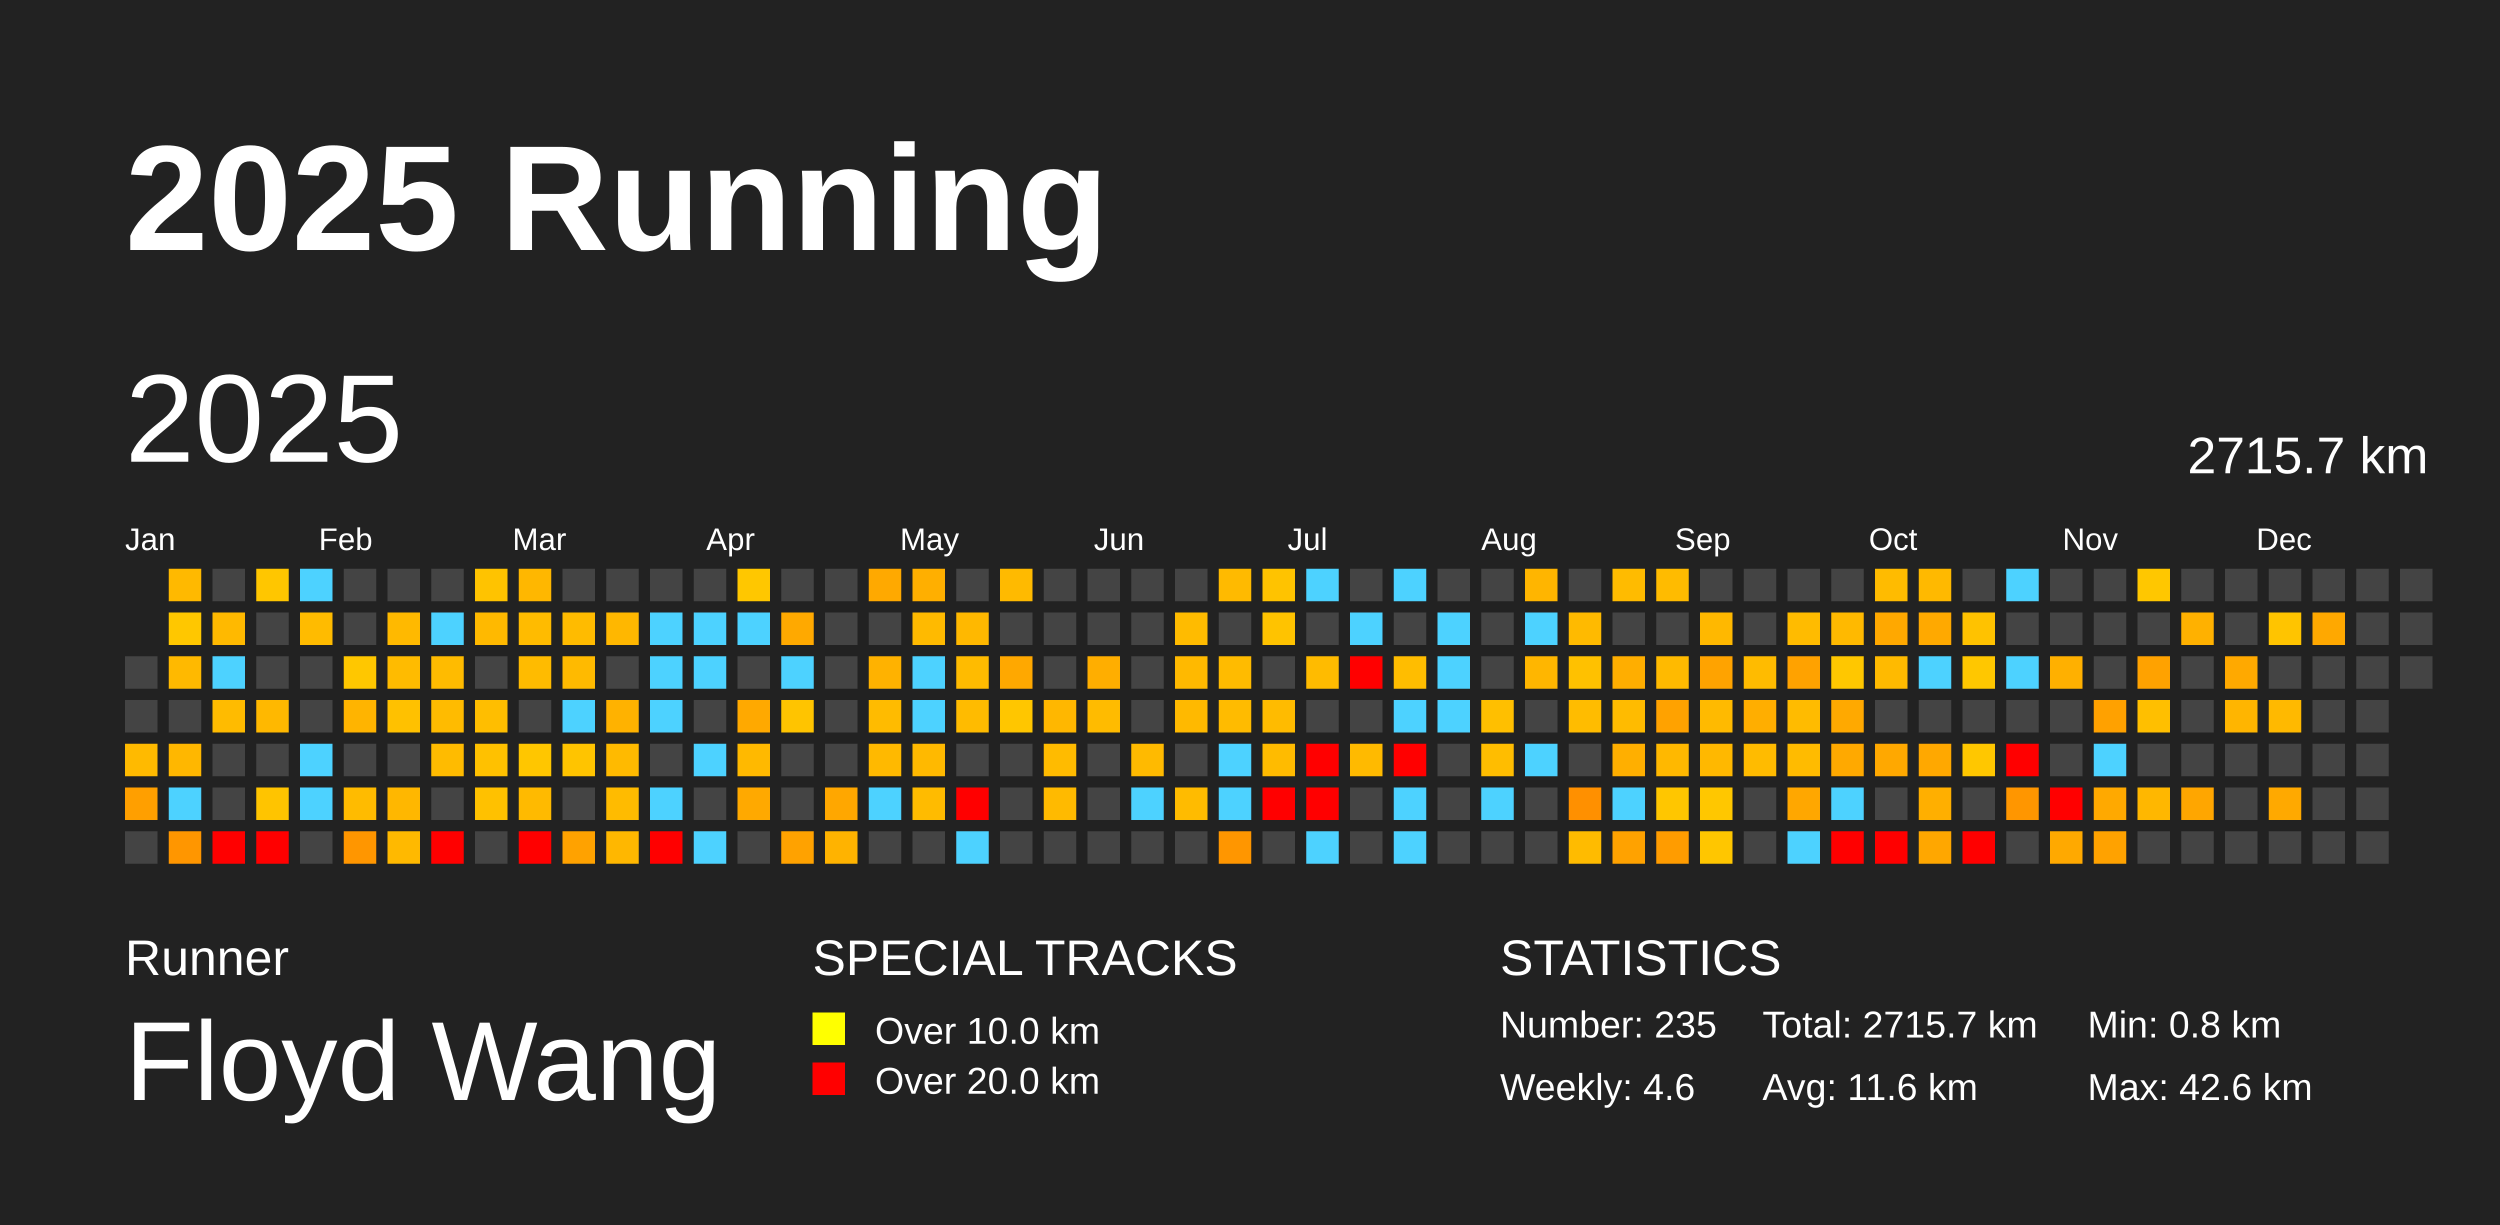
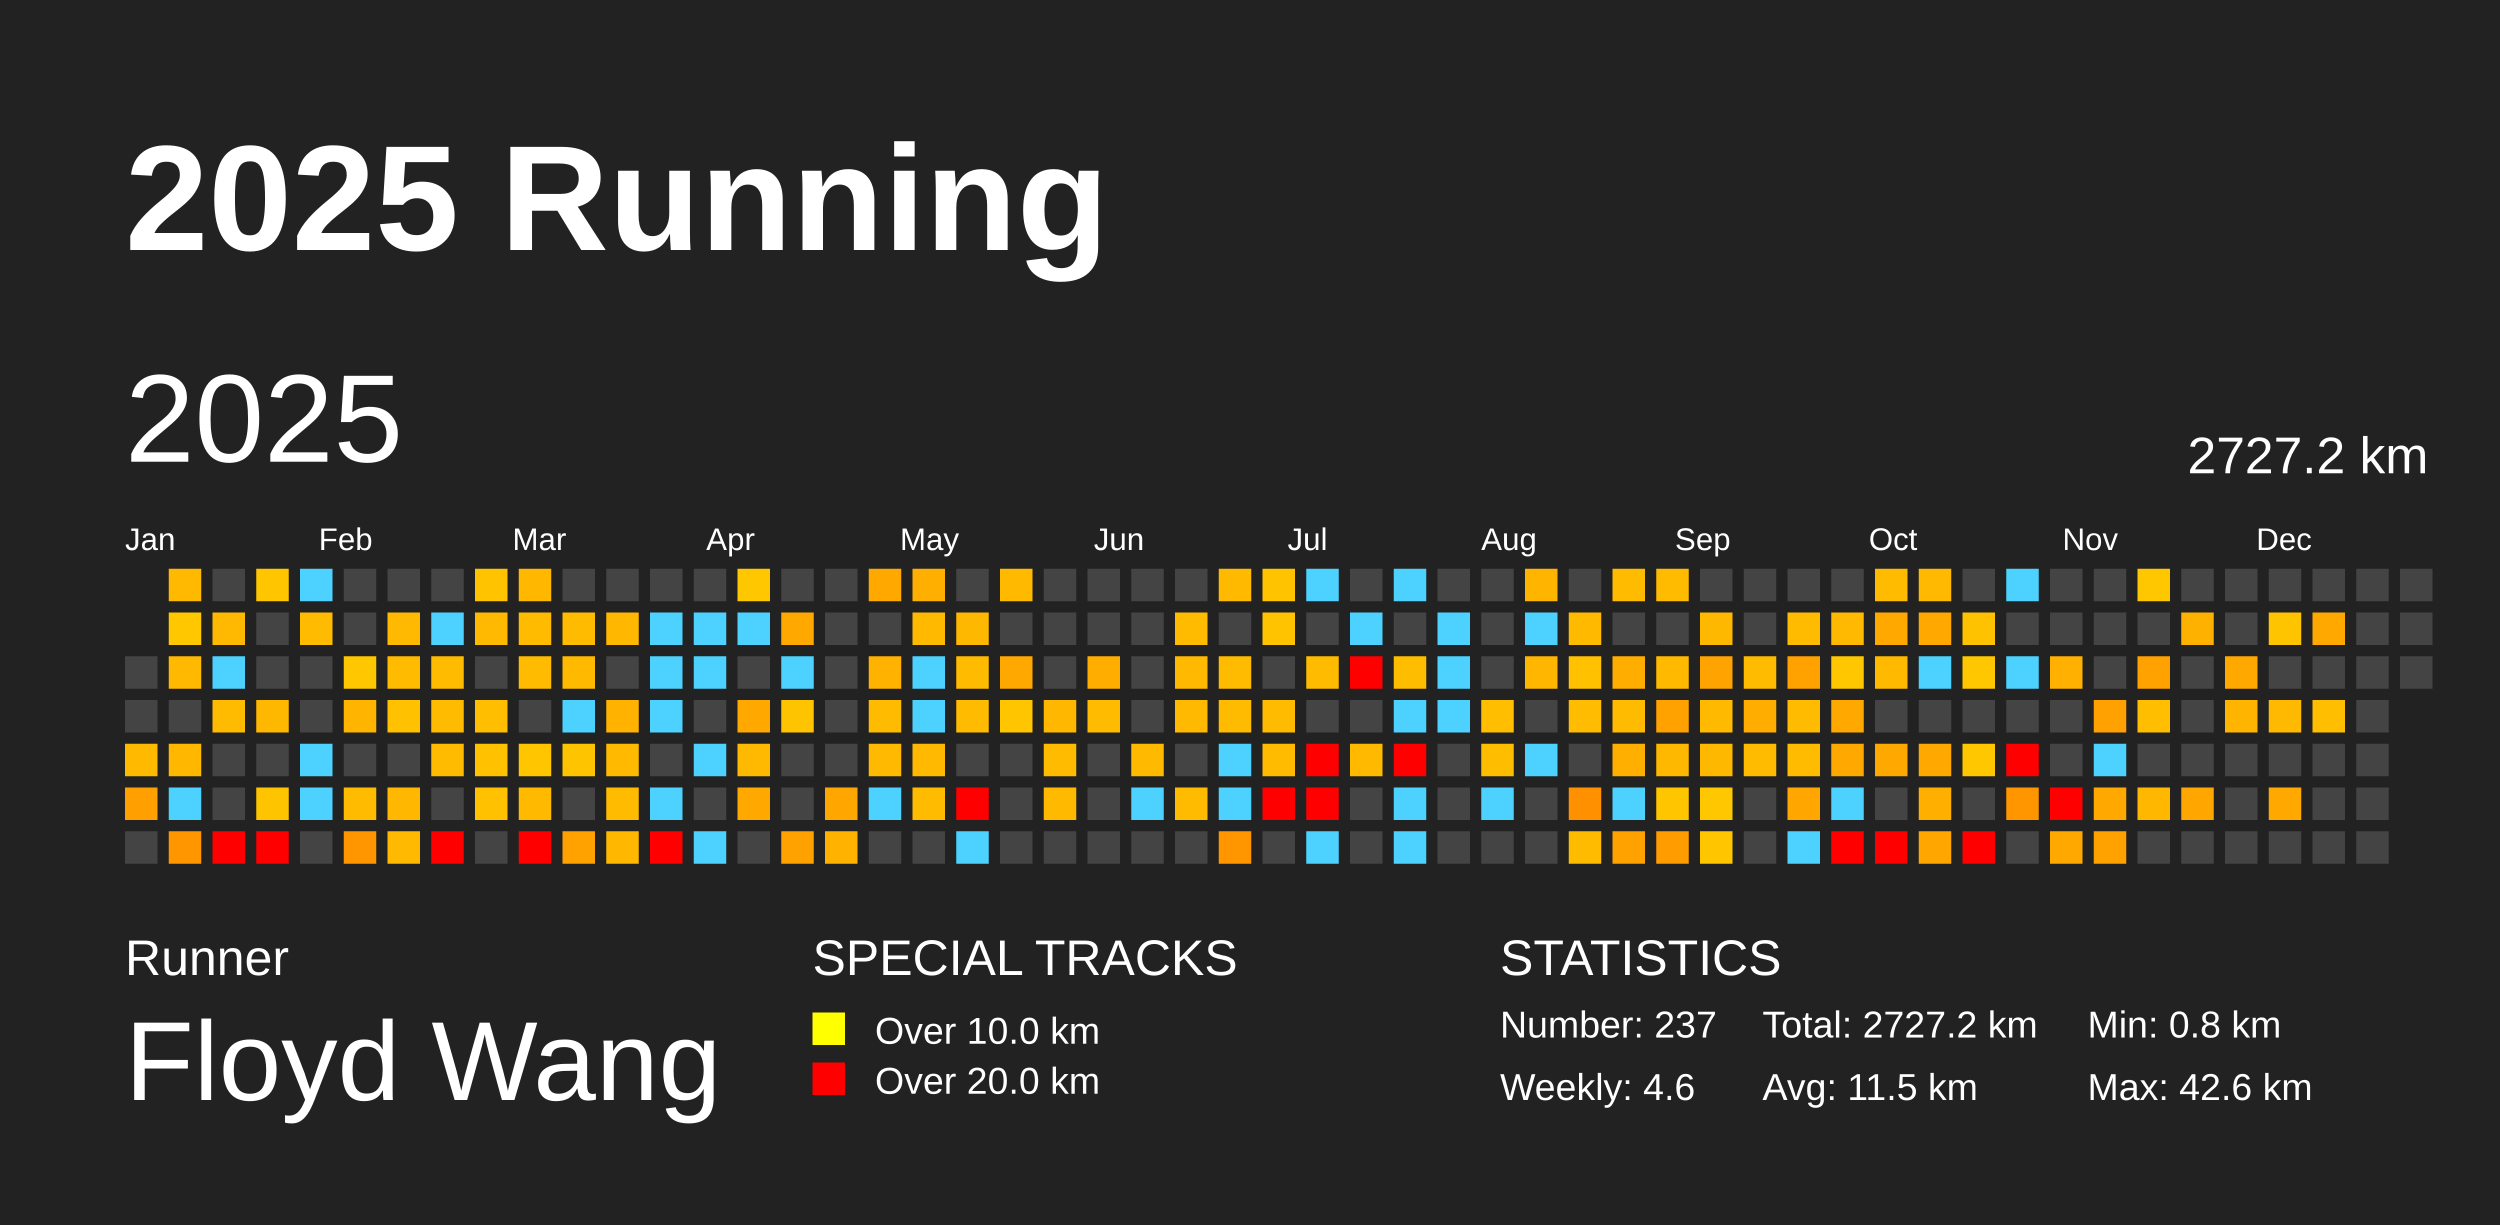
<svg xmlns="http://www.w3.org/2000/svg" baseProfile="full" height="98mm" version="1.1" viewBox="0,0,200,98" width="200mm">
  <defs />
  <rect fill="#222222" height="98" width="200" x="0" y="0" />
  <text fill="#FFFFFF" style="font-size:12px; font-family:Arial; font-weight:bold;" x="10" y="20">2025 Running</text>
  <text fill="#FFFFFF" style="font-size:4px; font-family:Arial" x="10" y="78">Runner</text>
  <text fill="#FFFFFF" style="font-size:9px; font-family:Arial" x="10" y="88">Floyd Wang</text>
  <text fill="#FFFFFF" style="font-size:4px; font-family:Arial" x="65" y="78">SPECIAL TRACKS</text>
  <rect fill="yellow" height="2.6" width="2.6" x="65" y="81" />
  <text fill="#FFFFFF" style="font-size:3px; font-family:Arial" x="70" y="83.5">Over 10.0 km</text>
  <rect fill="red" height="2.6" width="2.6" x="65" y="85" />
  <text fill="#FFFFFF" style="font-size:3px; font-family:Arial" x="70" y="87.5">Over 20.0 km</text>
  <text fill="#FFFFFF" style="font-size:4px; font-family:Arial" x="120" y="78">STATISTICS</text>
-   <text fill="#FFFFFF" style="font-size:3px; font-family:Arial" x="120" y="83">Number: 235</text>
+   <text fill="#FFFFFF" style="font-size:3px; font-family:Arial" x="120" y="83">Number: 237</text>
  <text fill="#FFFFFF" style="font-size:3px; font-family:Arial" x="120" y="88">Weekly: 4.6</text>
-   <text fill="#FFFFFF" style="font-size:3px; font-family:Arial" x="141" y="83">Total: 2715.7 km</text>
-   <text fill="#FFFFFF" style="font-size:3px; font-family:Arial" x="141" y="88">Avg: 11.6 km</text>
+   <text fill="#FFFFFF" style="font-size:3px; font-family:Arial" x="141" y="83">Total: 2727.2 km</text>
+   <text fill="#FFFFFF" style="font-size:3px; font-family:Arial" x="141" y="88">Avg: 11.5 km</text>
  <text fill="#FFFFFF" style="font-size:3px; font-family:Arial" x="167" y="83">Min: 0.8 km</text>
  <text fill="#FFFFFF" style="font-size:3px; font-family:Arial" x="167" y="88">Max: 42.6 km</text>
  <text dominant-baseline="hanging" fill="#FFFFFF" style="font-size:10.0px; font-family:Arial;" x="10" y="30">2025</text>
-   <text dominant-baseline="hanging" fill="#FFFFFF" style="font-size:4.125px; font-family:Arial;" x="175" y="35">2715.7 km</text>
+   <text dominant-baseline="hanging" fill="#FFFFFF" style="font-size:4.125px; font-family:Arial;" x="175" y="35">2727.2 km</text>
  <text fill="#FFFFFF" style="font-size:2.5px; font-family:Arial" x="10.0" y="44">Jan</text>
  <text fill="#FFFFFF" style="font-size:2.5px; font-family:Arial" x="25.5" y="44">Feb</text>
  <text fill="#FFFFFF" style="font-size:2.5px; font-family:Arial" x="41.0" y="44">Mar</text>
  <text fill="#FFFFFF" style="font-size:2.5px; font-family:Arial" x="56.5" y="44">Apr</text>
  <text fill="#FFFFFF" style="font-size:2.5px; font-family:Arial" x="72.0" y="44">May</text>
  <text fill="#FFFFFF" style="font-size:2.5px; font-family:Arial" x="87.5" y="44">Jun</text>
  <text fill="#FFFFFF" style="font-size:2.5px; font-family:Arial" x="103.0" y="44">Jul</text>
  <text fill="#FFFFFF" style="font-size:2.5px; font-family:Arial" x="118.5" y="44">Aug</text>
  <text fill="#FFFFFF" style="font-size:2.5px; font-family:Arial" x="134.0" y="44">Sep</text>
  <text fill="#FFFFFF" style="font-size:2.5px; font-family:Arial" x="149.5" y="44">Oct</text>
  <text fill="#FFFFFF" style="font-size:2.5px; font-family:Arial" x="165.0" y="44">Nov</text>
  <text fill="#FFFFFF" style="font-size:2.5px; font-family:Arial" x="180.5" y="44">Dec</text>
  <rect fill="#444444" height="2.6" width="2.6" x="10.0" y="52.5" />
  <rect fill="#444444" height="2.6" width="2.6" x="10.0" y="56.0" />
  <rect fill="#ffba00" height="2.6" width="2.6" x="10.0" y="59.5" />
  <rect fill="#ff9f00" height="2.6" width="2.6" x="10.0" y="63.0" />
  <rect fill="#444444" height="2.6" width="2.6" x="10.0" y="66.5" />
  <rect fill="#ffb900" height="2.6" width="2.6" x="13.5" y="45.5" />
  <rect fill="#ffc700" height="2.6" width="2.6" x="13.5" y="49.0" />
  <rect fill="#ffb900" height="2.6" width="2.6" x="13.5" y="52.5" />
  <rect fill="#444444" height="2.6" width="2.6" x="13.5" y="56.0" />
  <rect fill="#ffb700" height="2.6" width="2.6" x="13.5" y="59.5" />
  <rect fill="#4dd2ff" height="2.6" width="2.6" x="13.5" y="63.0" />
  <rect fill="#ff9600" height="2.6" width="2.6" x="13.5" y="66.5" />
  <rect fill="#444444" height="2.6" width="2.6" x="17.0" y="45.5" />
  <rect fill="#ffb900" height="2.6" width="2.6" x="17.0" y="49.0" />
  <rect fill="#4dd2ff" height="2.6" width="2.6" x="17.0" y="52.5" />
  <rect fill="#ffbb00" height="2.6" width="2.6" x="17.0" y="56.0" />
  <rect fill="#444444" height="2.6" width="2.6" x="17.0" y="59.5" />
  <rect fill="#444444" height="2.6" width="2.6" x="17.0" y="63.0" />
  <rect fill="red" height="2.6" width="2.6" x="17.0" y="66.5" />
  <rect fill="#ffc600" height="2.6" width="2.6" x="20.5" y="45.5" />
  <rect fill="#444444" height="2.6" width="2.6" x="20.5" y="49.0" />
  <rect fill="#444444" height="2.6" width="2.6" x="20.5" y="52.5" />
  <rect fill="#ffb800" height="2.6" width="2.6" x="20.5" y="56.0" />
  <rect fill="#444444" height="2.6" width="2.6" x="20.5" y="59.5" />
  <rect fill="#ffc400" height="2.6" width="2.6" x="20.5" y="63.0" />
  <rect fill="red" height="2.6" width="2.6" x="20.5" y="66.5" />
  <rect fill="#4dd2ff" height="2.6" width="2.6" x="24.0" y="45.5" />
  <rect fill="#ffbb00" height="2.6" width="2.6" x="24.0" y="49.0" />
  <rect fill="#444444" height="2.6" width="2.6" x="24.0" y="52.5" />
  <rect fill="#444444" height="2.6" width="2.6" x="24.0" y="56.0" />
  <rect fill="#4dd2ff" height="2.6" width="2.6" x="24.0" y="59.5" />
  <rect fill="#4dd2ff" height="2.6" width="2.6" x="24.0" y="63.0" />
  <rect fill="#444444" height="2.6" width="2.6" x="24.0" y="66.5" />
  <rect fill="#444444" height="2.6" width="2.6" x="27.5" y="45.5" />
  <rect fill="#444444" height="2.6" width="2.6" x="27.5" y="49.0" />
  <rect fill="#ffc700" height="2.6" width="2.6" x="27.5" y="52.5" />
  <rect fill="#ffb400" height="2.6" width="2.6" x="27.5" y="56.0" />
  <rect fill="#444444" height="2.6" width="2.6" x="27.5" y="59.5" />
  <rect fill="#ffbb00" height="2.6" width="2.6" x="27.5" y="63.0" />
  <rect fill="#ff9600" height="2.6" width="2.6" x="27.5" y="66.5" />
  <rect fill="#444444" height="2.6" width="2.6" x="31.0" y="45.5" />
  <rect fill="#ffb900" height="2.6" width="2.6" x="31.0" y="49.0" />
  <rect fill="#ffbb00" height="2.6" width="2.6" x="31.0" y="52.5" />
  <rect fill="#ffc100" height="2.6" width="2.6" x="31.0" y="56.0" />
  <rect fill="#444444" height="2.6" width="2.6" x="31.0" y="59.5" />
  <rect fill="#ffb700" height="2.6" width="2.6" x="31.0" y="63.0" />
  <rect fill="#ffb900" height="2.6" width="2.6" x="31.0" y="66.5" />
  <rect fill="#444444" height="2.6" width="2.6" x="34.5" y="45.5" />
  <rect fill="#4dd2ff" height="2.6" width="2.6" x="34.5" y="49.0" />
  <rect fill="#ffbb00" height="2.6" width="2.6" x="34.5" y="52.5" />
  <rect fill="#ffbb00" height="2.6" width="2.6" x="34.5" y="56.0" />
  <rect fill="#ffbb00" height="2.6" width="2.6" x="34.5" y="59.5" />
  <rect fill="#444444" height="2.6" width="2.6" x="34.5" y="63.0" />
  <rect fill="red" height="2.6" width="2.6" x="34.5" y="66.5" />
  <rect fill="#ffc300" height="2.6" width="2.6" x="38.0" y="45.5" />
  <rect fill="#ffb900" height="2.6" width="2.6" x="38.0" y="49.0" />
  <rect fill="#444444" height="2.6" width="2.6" x="38.0" y="52.5" />
  <rect fill="#ffbe00" height="2.6" width="2.6" x="38.0" y="56.0" />
  <rect fill="#ffc100" height="2.6" width="2.6" x="38.0" y="59.5" />
  <rect fill="#ffc100" height="2.6" width="2.6" x="38.0" y="63.0" />
  <rect fill="#444444" height="2.6" width="2.6" x="38.0" y="66.5" />
  <rect fill="#ffb700" height="2.6" width="2.6" x="41.5" y="45.5" />
  <rect fill="#ffbb00" height="2.6" width="2.6" x="41.5" y="49.0" />
  <rect fill="#ffbb00" height="2.6" width="2.6" x="41.5" y="52.5" />
  <rect fill="#444444" height="2.6" width="2.6" x="41.5" y="56.0" />
  <rect fill="#ffc600" height="2.6" width="2.6" x="41.5" y="59.5" />
  <rect fill="#ffba00" height="2.6" width="2.6" x="41.5" y="63.0" />
  <rect fill="red" height="2.6" width="2.6" x="41.5" y="66.5" />
  <rect fill="#444444" height="2.6" width="2.6" x="45.0" y="45.5" />
  <rect fill="#ffbb00" height="2.6" width="2.6" x="45.0" y="49.0" />
  <rect fill="#ffba00" height="2.6" width="2.6" x="45.0" y="52.5" />
  <rect fill="#4dd2ff" height="2.6" width="2.6" x="45.0" y="56.0" />
  <rect fill="#ffc400" height="2.6" width="2.6" x="45.0" y="59.5" />
  <rect fill="#444444" height="2.6" width="2.6" x="45.0" y="63.0" />
  <rect fill="#ffa200" height="2.6" width="2.6" x="45.0" y="66.5" />
  <rect fill="#444444" height="2.6" width="2.6" x="48.5" y="45.5" />
  <rect fill="#ffb700" height="2.6" width="2.6" x="48.5" y="49.0" />
  <rect fill="#444444" height="2.6" width="2.6" x="48.5" y="52.5" />
  <rect fill="#ffb200" height="2.6" width="2.6" x="48.5" y="56.0" />
  <rect fill="#ffba00" height="2.6" width="2.6" x="48.5" y="59.5" />
  <rect fill="#ffbb00" height="2.6" width="2.6" x="48.5" y="63.0" />
  <rect fill="#ffb700" height="2.6" width="2.6" x="48.5" y="66.5" />
  <rect fill="#444444" height="2.6" width="2.6" x="52.0" y="45.5" />
  <rect fill="#4dd2ff" height="2.6" width="2.6" x="52.0" y="49.0" />
  <rect fill="#4dd2ff" height="2.6" width="2.6" x="52.0" y="52.5" />
  <rect fill="#4dd2ff" height="2.6" width="2.6" x="52.0" y="56.0" />
  <rect fill="#444444" height="2.6" width="2.6" x="52.0" y="59.5" />
  <rect fill="#4dd2ff" height="2.6" width="2.6" x="52.0" y="63.0" />
  <rect fill="red" height="2.6" width="2.6" x="52.0" y="66.5" />
  <rect fill="#444444" height="2.6" width="2.6" x="55.5" y="45.5" />
  <rect fill="#4dd2ff" height="2.6" width="2.6" x="55.5" y="49.0" />
  <rect fill="#4dd2ff" height="2.6" width="2.6" x="55.5" y="52.5" />
  <rect fill="#444444" height="2.6" width="2.6" x="55.5" y="56.0" />
  <rect fill="#4dd2ff" height="2.6" width="2.6" x="55.5" y="59.5" />
  <rect fill="#444444" height="2.6" width="2.6" x="55.5" y="63.0" />
  <rect fill="#4dd2ff" height="2.6" width="2.6" x="55.5" y="66.5" />
  <rect fill="#ffc700" height="2.6" width="2.6" x="59.0" y="45.5" />
  <rect fill="#4dd2ff" height="2.6" width="2.6" x="59.0" y="49.0" />
  <rect fill="#444444" height="2.6" width="2.6" x="59.0" y="52.5" />
  <rect fill="#ffa900" height="2.6" width="2.6" x="59.0" y="56.0" />
  <rect fill="#ffb900" height="2.6" width="2.6" x="59.0" y="59.5" />
  <rect fill="#ffa900" height="2.6" width="2.6" x="59.0" y="63.0" />
  <rect fill="#444444" height="2.6" width="2.6" x="59.0" y="66.5" />
  <rect fill="#444444" height="2.6" width="2.6" x="62.5" y="45.5" />
  <rect fill="#ffa900" height="2.6" width="2.6" x="62.5" y="49.0" />
  <rect fill="#4dd2ff" height="2.6" width="2.6" x="62.5" y="52.5" />
  <rect fill="#ffc400" height="2.6" width="2.6" x="62.5" y="56.0" />
  <rect fill="#444444" height="2.6" width="2.6" x="62.5" y="59.5" />
  <rect fill="#444444" height="2.6" width="2.6" x="62.5" y="63.0" />
  <rect fill="#ffa200" height="2.6" width="2.6" x="62.5" y="66.5" />
  <rect fill="#444444" height="2.6" width="2.6" x="66.0" y="45.5" />
  <rect fill="#444444" height="2.6" width="2.6" x="66.0" y="49.0" />
  <rect fill="#444444" height="2.6" width="2.6" x="66.0" y="52.5" />
  <rect fill="#444444" height="2.6" width="2.6" x="66.0" y="56.0" />
  <rect fill="#444444" height="2.6" width="2.6" x="66.0" y="59.5" />
  <rect fill="#ffa700" height="2.6" width="2.6" x="66.0" y="63.0" />
  <rect fill="#ffb300" height="2.6" width="2.6" x="66.0" y="66.5" />
  <rect fill="#ffa900" height="2.6" width="2.6" x="69.5" y="45.5" />
  <rect fill="#444444" height="2.6" width="2.6" x="69.5" y="49.0" />
  <rect fill="#ffb200" height="2.6" width="2.6" x="69.5" y="52.5" />
  <rect fill="#ffbb00" height="2.6" width="2.6" x="69.5" y="56.0" />
  <rect fill="#ffb900" height="2.6" width="2.6" x="69.5" y="59.5" />
  <rect fill="#4dd2ff" height="2.6" width="2.6" x="69.5" y="63.0" />
  <rect fill="#444444" height="2.6" width="2.6" x="69.5" y="66.5" />
  <rect fill="#ffaf00" height="2.6" width="2.6" x="73.0" y="45.5" />
  <rect fill="#ffba00" height="2.6" width="2.6" x="73.0" y="49.0" />
  <rect fill="#4dd2ff" height="2.6" width="2.6" x="73.0" y="52.5" />
  <rect fill="#4dd2ff" height="2.6" width="2.6" x="73.0" y="56.0" />
  <rect fill="#ffb900" height="2.6" width="2.6" x="73.0" y="59.5" />
  <rect fill="#ffbb00" height="2.6" width="2.6" x="73.0" y="63.0" />
  <rect fill="#444444" height="2.6" width="2.6" x="73.0" y="66.5" />
  <rect fill="#444444" height="2.6" width="2.6" x="76.5" y="45.5" />
  <rect fill="#ffb800" height="2.6" width="2.6" x="76.5" y="49.0" />
  <rect fill="#ffbb00" height="2.6" width="2.6" x="76.5" y="52.5" />
  <rect fill="#ffbb00" height="2.6" width="2.6" x="76.5" y="56.0" />
  <rect fill="#444444" height="2.6" width="2.6" x="76.5" y="59.5" />
  <rect fill="red" height="2.6" width="2.6" x="76.5" y="63.0" />
  <rect fill="#4dd2ff" height="2.6" width="2.6" x="76.5" y="66.5" />
  <rect fill="#ffba00" height="2.6" width="2.6" x="80.0" y="45.5" />
  <rect fill="#444444" height="2.6" width="2.6" x="80.0" y="49.0" />
  <rect fill="#ffa800" height="2.6" width="2.6" x="80.0" y="52.5" />
  <rect fill="#ffc600" height="2.6" width="2.6" x="80.0" y="56.0" />
  <rect fill="#444444" height="2.6" width="2.6" x="80.0" y="59.5" />
  <rect fill="#444444" height="2.6" width="2.6" x="80.0" y="63.0" />
  <rect fill="#444444" height="2.6" width="2.6" x="80.0" y="66.5" />
  <rect fill="#444444" height="2.6" width="2.6" x="83.5" y="45.5" />
  <rect fill="#444444" height="2.6" width="2.6" x="83.5" y="49.0" />
  <rect fill="#444444" height="2.6" width="2.6" x="83.5" y="52.5" />
  <rect fill="#ffb700" height="2.6" width="2.6" x="83.5" y="56.0" />
  <rect fill="#ffbb00" height="2.6" width="2.6" x="83.5" y="59.5" />
  <rect fill="#ffba00" height="2.6" width="2.6" x="83.5" y="63.0" />
  <rect fill="#444444" height="2.6" width="2.6" x="83.5" y="66.5" />
  <rect fill="#444444" height="2.6" width="2.6" x="87.0" y="45.5" />
  <rect fill="#444444" height="2.6" width="2.6" x="87.0" y="49.0" />
  <rect fill="#ffae00" height="2.6" width="2.6" x="87.0" y="52.5" />
  <rect fill="#ffbb00" height="2.6" width="2.6" x="87.0" y="56.0" />
  <rect fill="#444444" height="2.6" width="2.6" x="87.0" y="59.5" />
  <rect fill="#444444" height="2.6" width="2.6" x="87.0" y="63.0" />
  <rect fill="#444444" height="2.6" width="2.6" x="87.0" y="66.5" />
  <rect fill="#444444" height="2.6" width="2.6" x="90.5" y="45.5" />
  <rect fill="#444444" height="2.6" width="2.6" x="90.5" y="49.0" />
  <rect fill="#444444" height="2.6" width="2.6" x="90.5" y="52.5" />
  <rect fill="#444444" height="2.6" width="2.6" x="90.5" y="56.0" />
  <rect fill="#ffba00" height="2.6" width="2.6" x="90.5" y="59.5" />
  <rect fill="#4dd2ff" height="2.6" width="2.6" x="90.5" y="63.0" />
  <rect fill="#444444" height="2.6" width="2.6" x="90.5" y="66.5" />
  <rect fill="#444444" height="2.6" width="2.6" x="94.0" y="45.5" />
  <rect fill="#ffbb00" height="2.6" width="2.6" x="94.0" y="49.0" />
  <rect fill="#ffb900" height="2.6" width="2.6" x="94.0" y="52.5" />
  <rect fill="#ffb900" height="2.6" width="2.6" x="94.0" y="56.0" />
  <rect fill="#444444" height="2.6" width="2.6" x="94.0" y="59.5" />
  <rect fill="#ffbb00" height="2.6" width="2.6" x="94.0" y="63.0" />
  <rect fill="#444444" height="2.6" width="2.6" x="94.0" y="66.5" />
  <rect fill="#ffba00" height="2.6" width="2.6" x="97.5" y="45.5" />
  <rect fill="#444444" height="2.6" width="2.6" x="97.5" y="49.0" />
  <rect fill="#ffbb00" height="2.6" width="2.6" x="97.5" y="52.5" />
  <rect fill="#ffbb00" height="2.6" width="2.6" x="97.5" y="56.0" />
  <rect fill="#4dd2ff" height="2.6" width="2.6" x="97.5" y="59.5" />
  <rect fill="#4dd2ff" height="2.6" width="2.6" x="97.5" y="63.0" />
  <rect fill="#ff9600" height="2.6" width="2.6" x="97.5" y="66.5" />
  <rect fill="#ffc300" height="2.6" width="2.6" x="101.0" y="45.5" />
  <rect fill="#ffc300" height="2.6" width="2.6" x="101.0" y="49.0" />
  <rect fill="#444444" height="2.6" width="2.6" x="101.0" y="52.5" />
  <rect fill="#ffbb00" height="2.6" width="2.6" x="101.0" y="56.0" />
  <rect fill="#ffbb00" height="2.6" width="2.6" x="101.0" y="59.5" />
  <rect fill="red" height="2.6" width="2.6" x="101.0" y="63.0" />
  <rect fill="#444444" height="2.6" width="2.6" x="101.0" y="66.5" />
  <rect fill="#4dd2ff" height="2.6" width="2.6" x="104.5" y="45.5" />
  <rect fill="#444444" height="2.6" width="2.6" x="104.5" y="49.0" />
  <rect fill="#ffbb00" height="2.6" width="2.6" x="104.5" y="52.5" />
  <rect fill="#444444" height="2.6" width="2.6" x="104.5" y="56.0" />
  <rect fill="red" height="2.6" width="2.6" x="104.5" y="59.5" />
  <rect fill="red" height="2.6" width="2.6" x="104.5" y="63.0" />
  <rect fill="#4dd2ff" height="2.6" width="2.6" x="104.5" y="66.5" />
  <rect fill="#444444" height="2.6" width="2.6" x="108.0" y="45.5" />
  <rect fill="#4dd2ff" height="2.6" width="2.6" x="108.0" y="49.0" />
  <rect fill="red" height="2.6" width="2.6" x="108.0" y="52.5" />
  <rect fill="#444444" height="2.6" width="2.6" x="108.0" y="56.0" />
  <rect fill="#ffba00" height="2.6" width="2.6" x="108.0" y="59.5" />
  <rect fill="#444444" height="2.6" width="2.6" x="108.0" y="63.0" />
  <rect fill="#444444" height="2.6" width="2.6" x="108.0" y="66.5" />
  <rect fill="#4dd2ff" height="2.6" width="2.6" x="111.5" y="45.5" />
  <rect fill="#444444" height="2.6" width="2.6" x="111.5" y="49.0" />
  <rect fill="#ffbd00" height="2.6" width="2.6" x="111.5" y="52.5" />
  <rect fill="#4dd2ff" height="2.6" width="2.6" x="111.5" y="56.0" />
  <rect fill="red" height="2.6" width="2.6" x="111.5" y="59.5" />
  <rect fill="#4dd2ff" height="2.6" width="2.6" x="111.5" y="63.0" />
  <rect fill="#4dd2ff" height="2.6" width="2.6" x="111.5" y="66.5" />
  <rect fill="#444444" height="2.6" width="2.6" x="115.0" y="45.5" />
  <rect fill="#4dd2ff" height="2.6" width="2.6" x="115.0" y="49.0" />
  <rect fill="#4dd2ff" height="2.6" width="2.6" x="115.0" y="52.5" />
  <rect fill="#4dd2ff" height="2.6" width="2.6" x="115.0" y="56.0" />
  <rect fill="#444444" height="2.6" width="2.6" x="115.0" y="59.5" />
  <rect fill="#444444" height="2.6" width="2.6" x="115.0" y="63.0" />
  <rect fill="#444444" height="2.6" width="2.6" x="115.0" y="66.5" />
  <rect fill="#444444" height="2.6" width="2.6" x="118.5" y="45.5" />
  <rect fill="#444444" height="2.6" width="2.6" x="118.5" y="49.0" />
  <rect fill="#444444" height="2.6" width="2.6" x="118.5" y="52.5" />
  <rect fill="#ffbf00" height="2.6" width="2.6" x="118.5" y="56.0" />
  <rect fill="#ffbd00" height="2.6" width="2.6" x="118.5" y="59.5" />
  <rect fill="#4dd2ff" height="2.6" width="2.6" x="118.5" y="63.0" />
  <rect fill="#444444" height="2.6" width="2.6" x="118.5" y="66.5" />
  <rect fill="#ffb500" height="2.6" width="2.6" x="122.0" y="45.5" />
  <rect fill="#4dd2ff" height="2.6" width="2.6" x="122.0" y="49.0" />
  <rect fill="#ffb600" height="2.6" width="2.6" x="122.0" y="52.5" />
  <rect fill="#444444" height="2.6" width="2.6" x="122.0" y="56.0" />
  <rect fill="#4dd2ff" height="2.6" width="2.6" x="122.0" y="59.5" />
  <rect fill="#444444" height="2.6" width="2.6" x="122.0" y="63.0" />
  <rect fill="#444444" height="2.6" width="2.6" x="122.0" y="66.5" />
  <rect fill="#444444" height="2.6" width="2.6" x="125.5" y="45.5" />
  <rect fill="#ffba00" height="2.6" width="2.6" x="125.5" y="49.0" />
  <rect fill="#ffc100" height="2.6" width="2.6" x="125.5" y="52.5" />
  <rect fill="#ffbc00" height="2.6" width="2.6" x="125.5" y="56.0" />
  <rect fill="#444444" height="2.6" width="2.6" x="125.5" y="59.5" />
  <rect fill="#ff9000" height="2.6" width="2.6" x="125.5" y="63.0" />
  <rect fill="#ffbb00" height="2.6" width="2.6" x="125.5" y="66.5" />
  <rect fill="#ffbb00" height="2.6" width="2.6" x="129.0" y="45.5" />
  <rect fill="#444444" height="2.6" width="2.6" x="129.0" y="49.0" />
  <rect fill="#ffae00" height="2.6" width="2.6" x="129.0" y="52.5" />
  <rect fill="#ffbb00" height="2.6" width="2.6" x="129.0" y="56.0" />
  <rect fill="#ffaf00" height="2.6" width="2.6" x="129.0" y="59.5" />
  <rect fill="#4dd2ff" height="2.6" width="2.6" x="129.0" y="63.0" />
  <rect fill="#ffa200" height="2.6" width="2.6" x="129.0" y="66.5" />
  <rect fill="#ffbb00" height="2.6" width="2.6" x="132.5" y="45.5" />
  <rect fill="#444444" height="2.6" width="2.6" x="132.5" y="49.0" />
  <rect fill="#ffba00" height="2.6" width="2.6" x="132.5" y="52.5" />
  <rect fill="#ffa200" height="2.6" width="2.6" x="132.5" y="56.0" />
  <rect fill="#ffb800" height="2.6" width="2.6" x="132.5" y="59.5" />
  <rect fill="#ffc600" height="2.6" width="2.6" x="132.5" y="63.0" />
  <rect fill="#ff9c00" height="2.6" width="2.6" x="132.5" y="66.5" />
  <rect fill="#444444" height="2.6" width="2.6" x="136.0" y="45.5" />
  <rect fill="#ffb800" height="2.6" width="2.6" x="136.0" y="49.0" />
  <rect fill="#ffa300" height="2.6" width="2.6" x="136.0" y="52.5" />
  <rect fill="#ffba00" height="2.6" width="2.6" x="136.0" y="56.0" />
  <rect fill="#ffb800" height="2.6" width="2.6" x="136.0" y="59.5" />
  <rect fill="#ffc700" height="2.6" width="2.6" x="136.0" y="63.0" />
  <rect fill="#ffc600" height="2.6" width="2.6" x="136.0" y="66.5" />
  <rect fill="#444444" height="2.6" width="2.6" x="139.5" y="45.5" />
  <rect fill="#444444" height="2.6" width="2.6" x="139.5" y="49.0" />
  <rect fill="#ffbb00" height="2.6" width="2.6" x="139.5" y="52.5" />
  <rect fill="#ffae00" height="2.6" width="2.6" x="139.5" y="56.0" />
  <rect fill="#ffbb00" height="2.6" width="2.6" x="139.5" y="59.5" />
  <rect fill="#444444" height="2.6" width="2.6" x="139.5" y="63.0" />
  <rect fill="#444444" height="2.6" width="2.6" x="139.5" y="66.5" />
  <rect fill="#444444" height="2.6" width="2.6" x="143.0" y="45.5" />
  <rect fill="#ffbb00" height="2.6" width="2.6" x="143.0" y="49.0" />
  <rect fill="#ffa200" height="2.6" width="2.6" x="143.0" y="52.5" />
  <rect fill="#ffbb00" height="2.6" width="2.6" x="143.0" y="56.0" />
  <rect fill="#ffbb00" height="2.6" width="2.6" x="143.0" y="59.5" />
  <rect fill="#ffa700" height="2.6" width="2.6" x="143.0" y="63.0" />
  <rect fill="#4dd2ff" height="2.6" width="2.6" x="143.0" y="66.5" />
  <rect fill="#444444" height="2.6" width="2.6" x="146.5" y="45.5" />
  <rect fill="#ffb900" height="2.6" width="2.6" x="146.5" y="49.0" />
  <rect fill="#ffc700" height="2.6" width="2.6" x="146.5" y="52.5" />
  <rect fill="#ffa900" height="2.6" width="2.6" x="146.5" y="56.0" />
  <rect fill="#ffa900" height="2.6" width="2.6" x="146.5" y="59.5" />
  <rect fill="#4dd2ff" height="2.6" width="2.6" x="146.5" y="63.0" />
  <rect fill="red" height="2.6" width="2.6" x="146.5" y="66.5" />
  <rect fill="#ffbb00" height="2.6" width="2.6" x="150.0" y="45.5" />
  <rect fill="#ffa800" height="2.6" width="2.6" x="150.0" y="49.0" />
  <rect fill="#ffba00" height="2.6" width="2.6" x="150.0" y="52.5" />
  <rect fill="#444444" height="2.6" width="2.6" x="150.0" y="56.0" />
  <rect fill="#ffa800" height="2.6" width="2.6" x="150.0" y="59.5" />
  <rect fill="#444444" height="2.6" width="2.6" x="150.0" y="63.0" />
  <rect fill="red" height="2.6" width="2.6" x="150.0" y="66.5" />
  <rect fill="#ffb900" height="2.6" width="2.6" x="153.5" y="45.5" />
  <rect fill="#ffa900" height="2.6" width="2.6" x="153.5" y="49.0" />
  <rect fill="#4dd2ff" height="2.6" width="2.6" x="153.5" y="52.5" />
  <rect fill="#444444" height="2.6" width="2.6" x="153.5" y="56.0" />
  <rect fill="#ffa800" height="2.6" width="2.6" x="153.5" y="59.5" />
  <rect fill="#ffaf00" height="2.6" width="2.6" x="153.5" y="63.0" />
  <rect fill="#ffa700" height="2.6" width="2.6" x="153.5" y="66.5" />
  <rect fill="#444444" height="2.6" width="2.6" x="157.0" y="45.5" />
  <rect fill="#ffc200" height="2.6" width="2.6" x="157.0" y="49.0" />
  <rect fill="#ffc700" height="2.6" width="2.6" x="157.0" y="52.5" />
  <rect fill="#444444" height="2.6" width="2.6" x="157.0" y="56.0" />
  <rect fill="#ffc700" height="2.6" width="2.6" x="157.0" y="59.5" />
  <rect fill="#444444" height="2.6" width="2.6" x="157.0" y="63.0" />
  <rect fill="red" height="2.6" width="2.6" x="157.0" y="66.5" />
  <rect fill="#4dd2ff" height="2.6" width="2.6" x="160.5" y="45.5" />
  <rect fill="#444444" height="2.6" width="2.6" x="160.5" y="49.0" />
  <rect fill="#4dd2ff" height="2.6" width="2.6" x="160.5" y="52.5" />
  <rect fill="#444444" height="2.6" width="2.6" x="160.5" y="56.0" />
  <rect fill="red" height="2.6" width="2.6" x="160.5" y="59.5" />
  <rect fill="#ff9600" height="2.6" width="2.6" x="160.5" y="63.0" />
  <rect fill="#444444" height="2.6" width="2.6" x="160.5" y="66.5" />
  <rect fill="#444444" height="2.6" width="2.6" x="164.0" y="45.5" />
  <rect fill="#444444" height="2.6" width="2.6" x="164.0" y="49.0" />
  <rect fill="#ffb000" height="2.6" width="2.6" x="164.0" y="52.5" />
  <rect fill="#444444" height="2.6" width="2.6" x="164.0" y="56.0" />
  <rect fill="#444444" height="2.6" width="2.6" x="164.0" y="59.5" />
  <rect fill="red" height="2.6" width="2.6" x="164.0" y="63.0" />
  <rect fill="#ffa900" height="2.6" width="2.6" x="164.0" y="66.5" />
  <rect fill="#444444" height="2.6" width="2.6" x="167.5" y="45.5" />
  <rect fill="#444444" height="2.6" width="2.6" x="167.5" y="49.0" />
  <rect fill="#444444" height="2.6" width="2.6" x="167.5" y="52.5" />
  <rect fill="#ffa100" height="2.6" width="2.6" x="167.5" y="56.0" />
  <rect fill="#4dd2ff" height="2.6" width="2.6" x="167.5" y="59.5" />
  <rect fill="#ffa900" height="2.6" width="2.6" x="167.5" y="63.0" />
  <rect fill="#ffa200" height="2.6" width="2.6" x="167.5" y="66.5" />
  <rect fill="#ffc700" height="2.6" width="2.6" x="171.0" y="45.5" />
  <rect fill="#444444" height="2.6" width="2.6" x="171.0" y="49.0" />
  <rect fill="#ffa200" height="2.6" width="2.6" x="171.0" y="52.5" />
  <rect fill="#ffbf00" height="2.6" width="2.6" x="171.0" y="56.0" />
  <rect fill="#444444" height="2.6" width="2.6" x="171.0" y="59.5" />
  <rect fill="#ffb700" height="2.6" width="2.6" x="171.0" y="63.0" />
  <rect fill="#444444" height="2.6" width="2.6" x="171.0" y="66.5" />
  <rect fill="#444444" height="2.6" width="2.6" x="174.5" y="45.5" />
  <rect fill="#ffb100" height="2.6" width="2.6" x="174.5" y="49.0" />
  <rect fill="#444444" height="2.6" width="2.6" x="174.5" y="52.5" />
  <rect fill="#444444" height="2.6" width="2.6" x="174.5" y="56.0" />
  <rect fill="#444444" height="2.6" width="2.6" x="174.5" y="59.5" />
  <rect fill="#ffa600" height="2.6" width="2.6" x="174.5" y="63.0" />
  <rect fill="#444444" height="2.6" width="2.6" x="174.5" y="66.5" />
  <rect fill="#444444" height="2.6" width="2.6" x="178.0" y="45.5" />
  <rect fill="#444444" height="2.6" width="2.6" x="178.0" y="49.0" />
  <rect fill="#ffa900" height="2.6" width="2.6" x="178.0" y="52.5" />
  <rect fill="#ffb500" height="2.6" width="2.6" x="178.0" y="56.0" />
  <rect fill="#444444" height="2.6" width="2.6" x="178.0" y="59.5" />
  <rect fill="#444444" height="2.6" width="2.6" x="178.0" y="63.0" />
  <rect fill="#444444" height="2.6" width="2.6" x="178.0" y="66.5" />
  <rect fill="#444444" height="2.6" width="2.6" x="181.5" y="45.5" />
  <rect fill="#ffc400" height="2.6" width="2.6" x="181.5" y="49.0" />
  <rect fill="#444444" height="2.6" width="2.6" x="181.5" y="52.5" />
  <rect fill="#ffb900" height="2.6" width="2.6" x="181.5" y="56.0" />
  <rect fill="#444444" height="2.6" width="2.6" x="181.5" y="59.5" />
  <rect fill="#ffa900" height="2.6" width="2.6" x="181.5" y="63.0" />
  <rect fill="#444444" height="2.6" width="2.6" x="181.5" y="66.5" />
  <rect fill="#444444" height="2.6" width="2.6" x="185.0" y="45.5" />
  <rect fill="#ffa800" height="2.6" width="2.6" x="185.0" y="49.0" />
  <rect fill="#444444" height="2.6" width="2.6" x="185.0" y="52.5" />
-   <rect fill="#444444" height="2.6" width="2.6" x="185.0" y="56.0" />
+   <rect fill="#ffbe00" height="2.6" width="2.6" x="185.0" y="56.0" />
  <rect fill="#444444" height="2.6" width="2.6" x="185.0" y="59.5" />
  <rect fill="#444444" height="2.6" width="2.6" x="185.0" y="63.0" />
  <rect fill="#444444" height="2.6" width="2.6" x="185.0" y="66.5" />
  <rect fill="#444444" height="2.6" width="2.6" x="188.5" y="45.5" />
  <rect fill="#444444" height="2.6" width="2.6" x="188.5" y="49.0" />
  <rect fill="#444444" height="2.6" width="2.6" x="188.5" y="52.5" />
  <rect fill="#444444" height="2.6" width="2.6" x="188.5" y="56.0" />
  <rect fill="#444444" height="2.6" width="2.6" x="188.5" y="59.5" />
  <rect fill="#444444" height="2.6" width="2.6" x="188.5" y="63.0" />
  <rect fill="#444444" height="2.6" width="2.6" x="188.5" y="66.5" />
  <rect fill="#444444" height="2.6" width="2.6" x="192.0" y="45.5" />
  <rect fill="#444444" height="2.6" width="2.6" x="192.0" y="49.0" />
  <rect fill="#444444" height="2.6" width="2.6" x="192.0" y="52.5" />
</svg>
